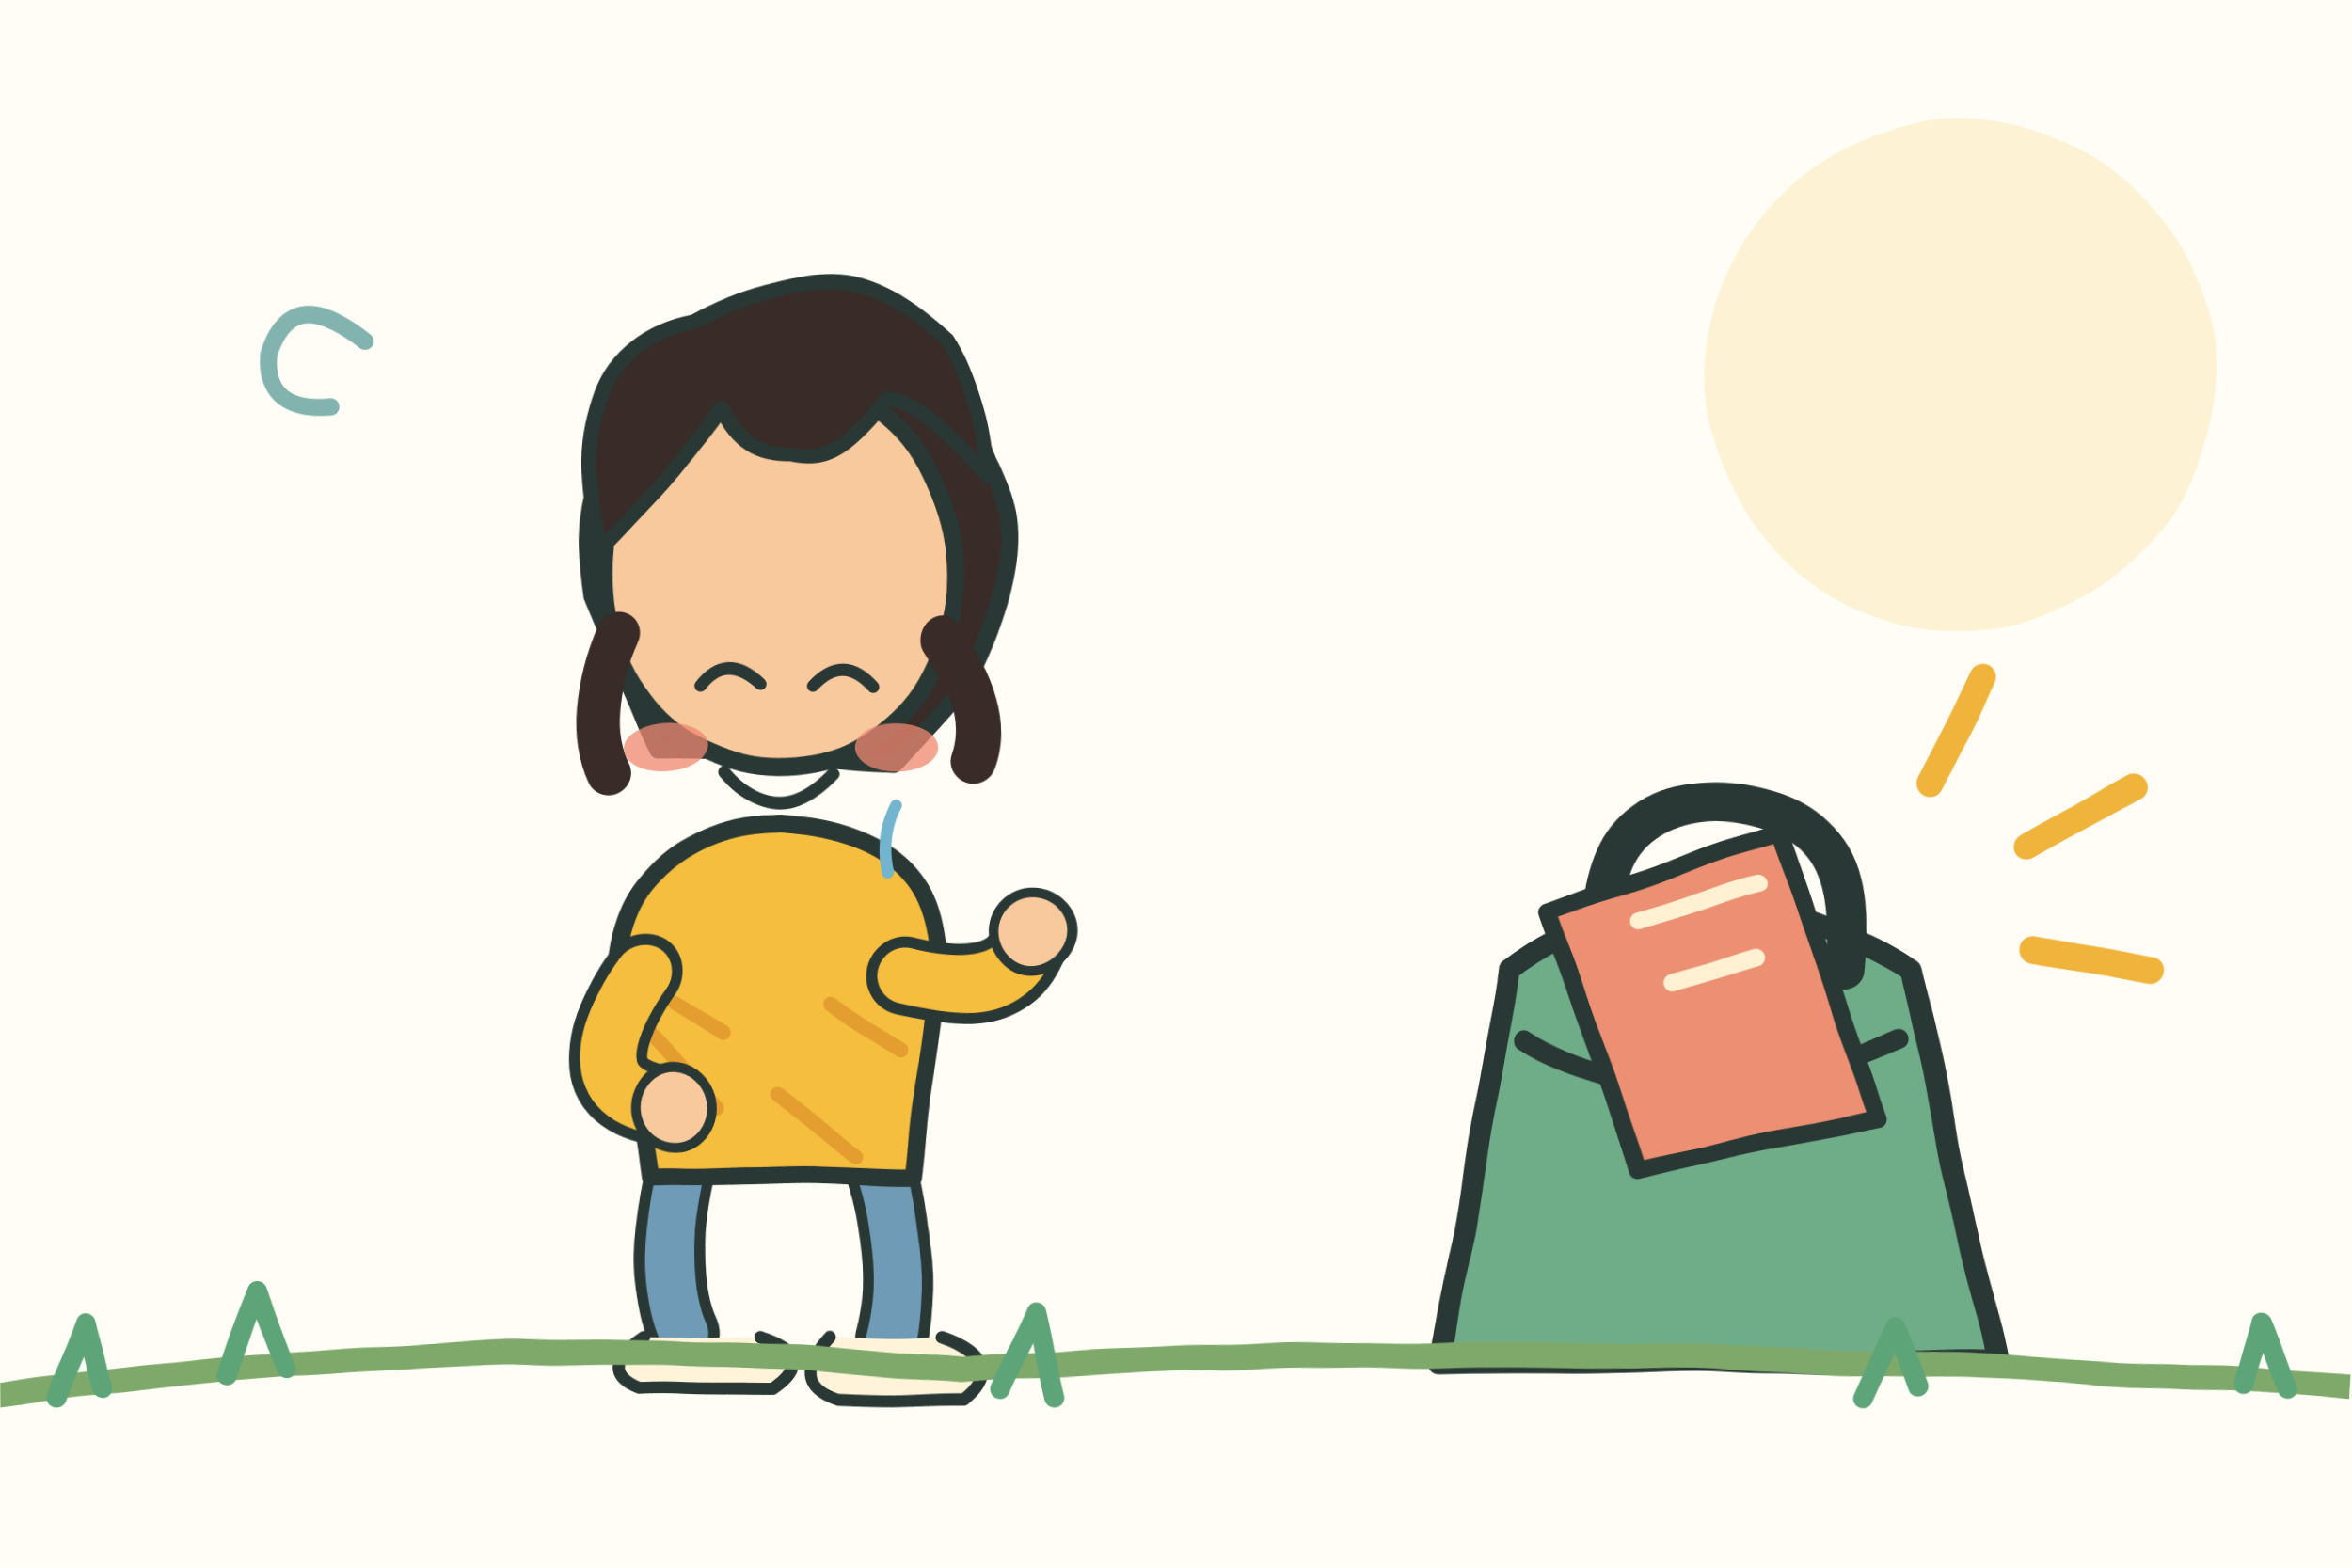
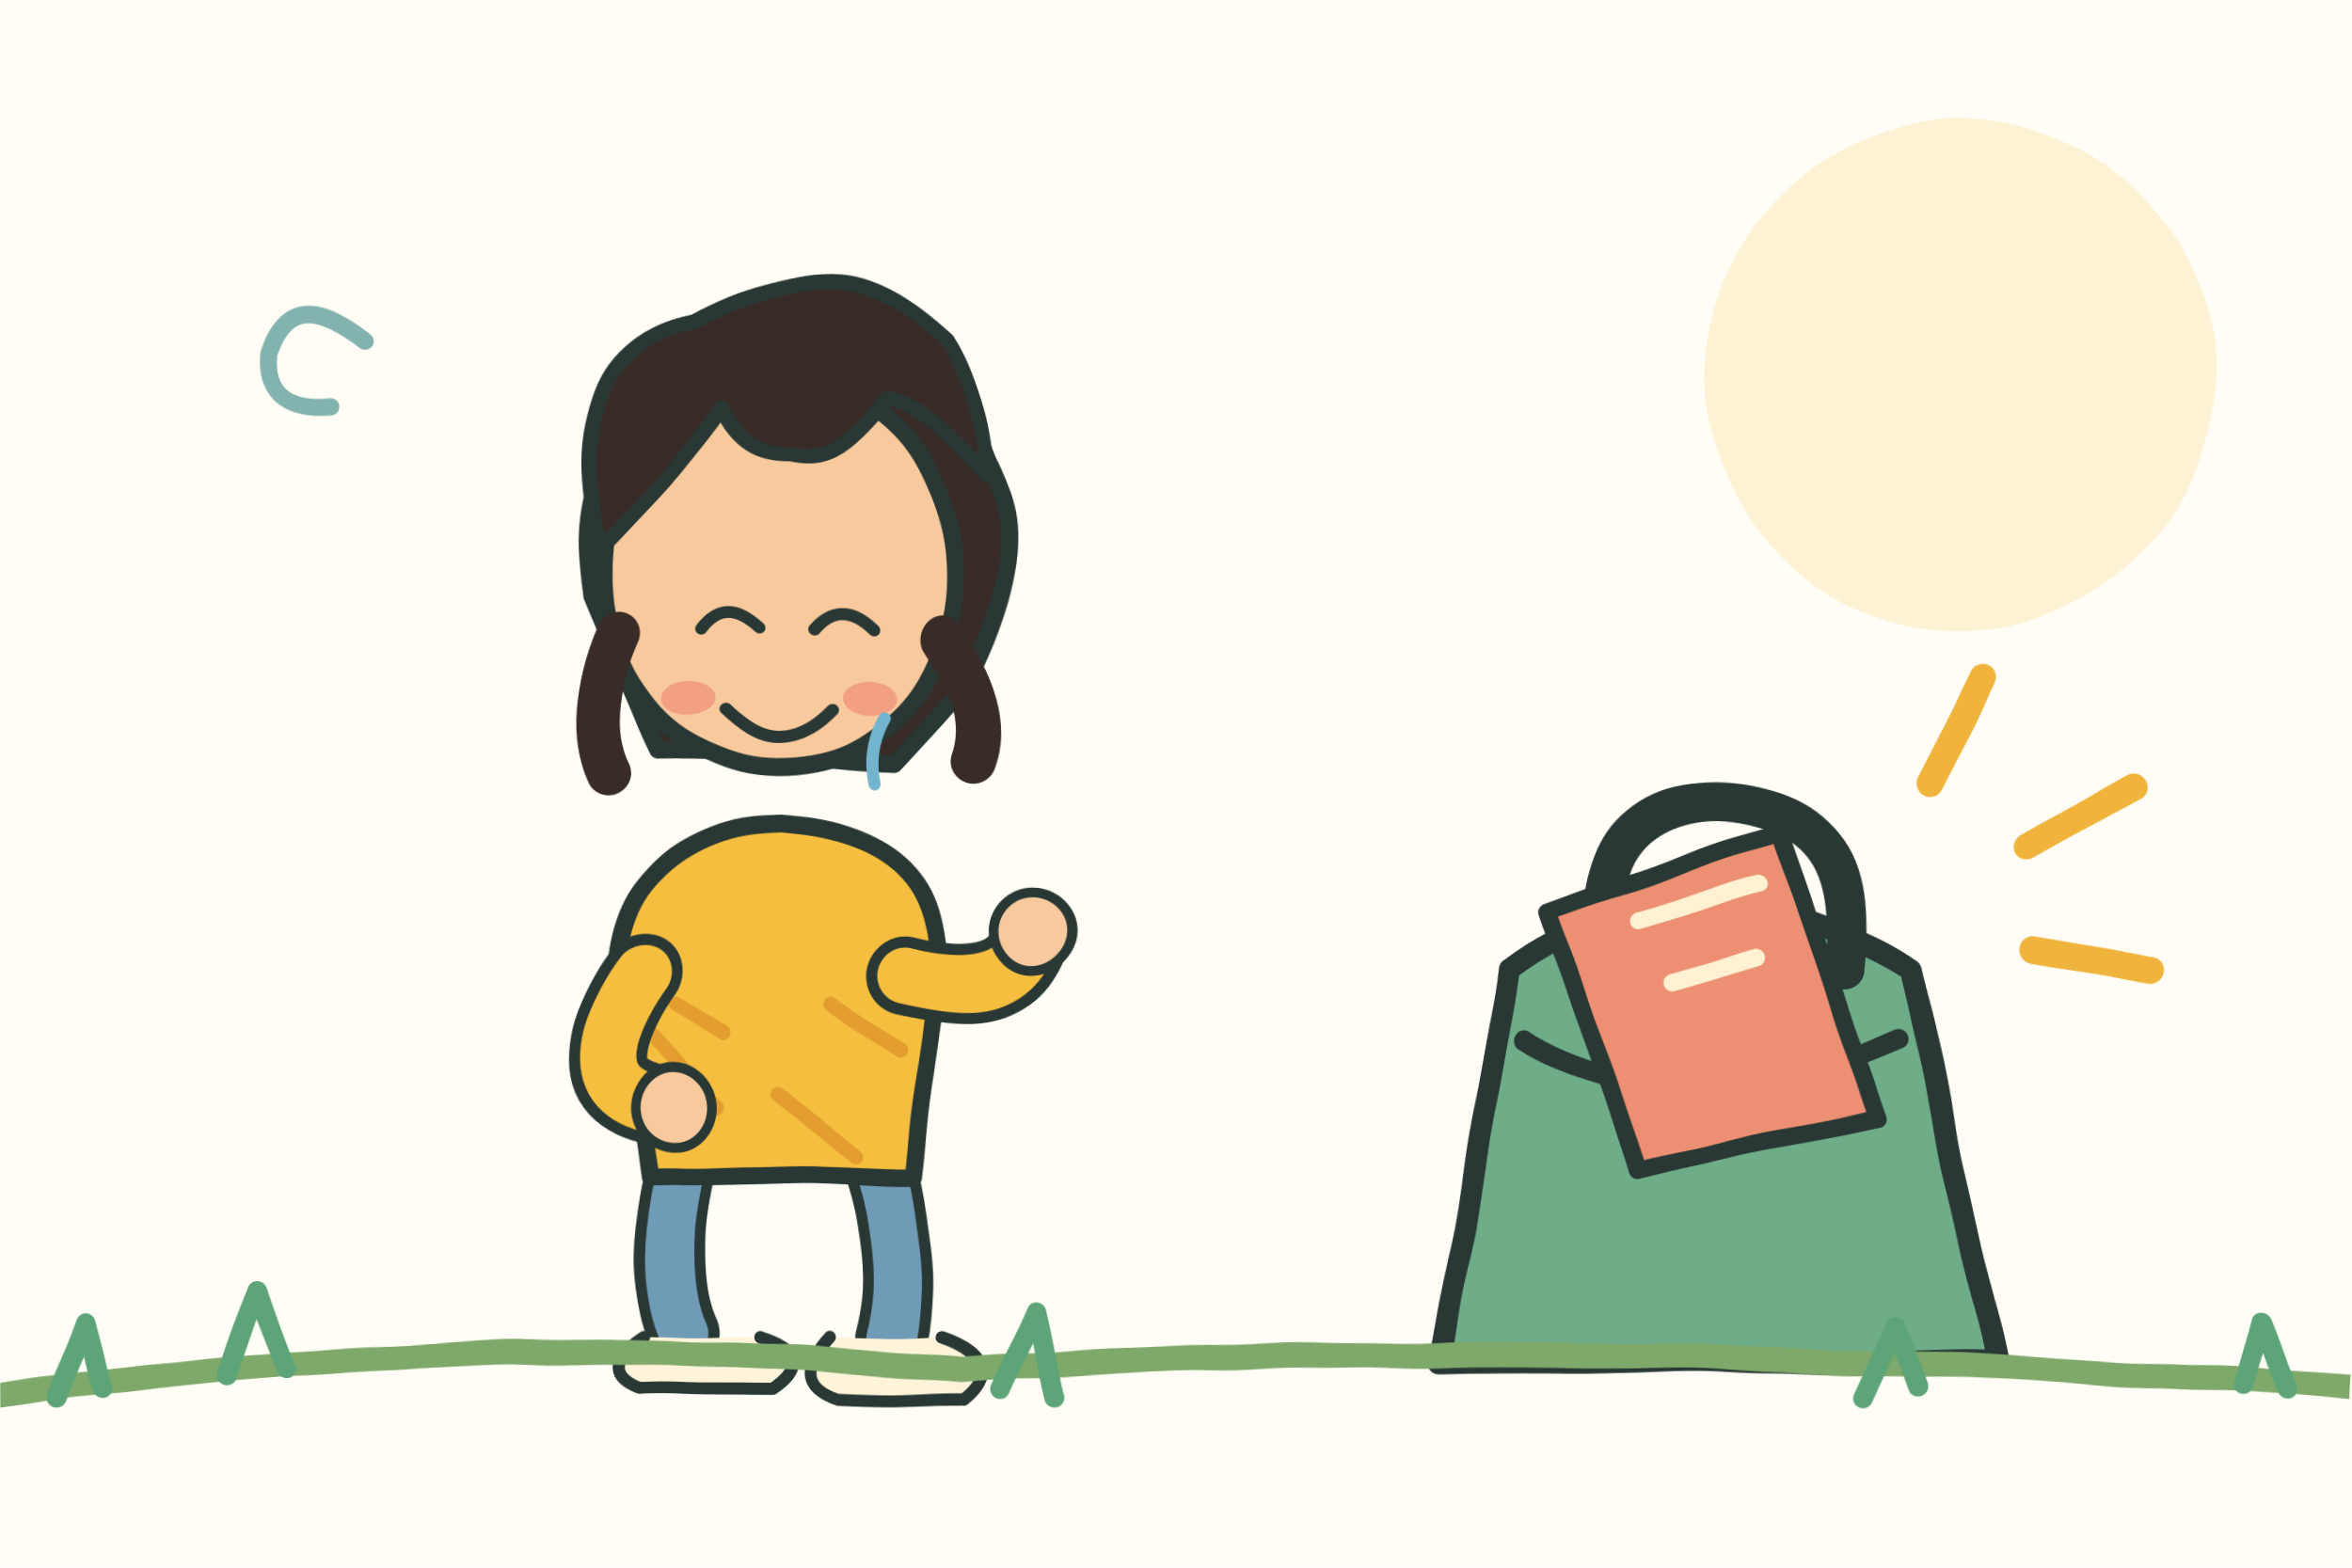
<svg xmlns="http://www.w3.org/2000/svg" viewBox="0 0 960 640" width="960" height="640" role="img" aria-label="A girl relaxes after finding her lost book inside a schoolbag">
  <defs>
    <filter id="wiggle" x="-4%" y="-4%" width="108%" height="108%">
      <feTurbulence type="fractalNoise" baseFrequency=".018" numOctaves="2" seed="7" result="n" />
      <feDisplacementMap in="SourceGraphic" in2="n" scale="3.5" xChannelSelector="R" yChannelSelector="G" />
    </filter>
    <pattern id="crayon" width="14" height="12" patternUnits="userSpaceOnUse">
      <path d="M-2 11L5 2 M6 14L13 4" fill="none" stroke="#AE854A" stroke-width="1.8" opacity=".28" />
    </pattern>
  </defs>
  <rect width="960" height="640" fill="#FFFDF5" />
  <g filter="url(#wiggle)" stroke-linejoin="round" stroke-linecap="round">
    <circle cx="800" cy="153" r="104" fill="#FAE3A6" opacity=".43" />
    <g transform="translate(318 297) scale(1)">
      <path d="M-35 158q-17 60 -4 89 M35 158q19 53 11 91" fill="none" stroke="#293834" stroke-width="29" />
      <path d="M-35 158q-17 60 -4 89 M35 158q19 53 11 91" fill="none" stroke="#709BB7" stroke-width="20" />
      <path d="M-55 249q-19 13 -2 21h54q19 -13 -5 -21M21 249q-18 19 3 25h52q19 -14 -10 -25" fill="#FFF4DA" stroke="#293834" stroke-width="5" />
      <path d="M-66 94q5 -51 67 -55q61 4 64 54l-10 90h-108Z" fill="#F5BE3E" stroke="#293834" stroke-width="7" />
      <path d="M-53 125l28 30M-42 113l20 12M0 150l32 25M21 113l28 18" stroke="#DF952C" stroke-width="6" fill="none" opacity=".78" />
      <path d="M-55 100Q-91 151 -43 155 M51 101Q98 113 104 83" stroke="#293834" stroke-width="32" fill="none" />
      <path d="M-55 100Q-91 151 -43 155 M51 101Q98 113 104 83" stroke="#F5BE3E" stroke-width="23" fill="none" />
      <circle cx="-43" cy="155" r="16" fill="#F8C99D" stroke="#293834" stroke-width="4" />
      <circle cx="104" cy="83" r="16" fill="#F8C99D" stroke="#293834" stroke-width="4" />
      <path d="M-77 -54q-11 -80 67 -97q73 -15 96 42q20 36 -10 92l-29 32l-96 -6Z" fill="#392C28" stroke="#293834" stroke-width="7" />
      <ellipse cx="0" cy="-63" rx="72" ry="80" fill="#F8C99D" stroke="#293834" stroke-width="7" />
      <path d="M-73 -74q-18 -78 39 -92q59 -35 103 7q13 22 17 56q-29 -30 -42 -31q-19 28 -39 23q-19 0 -28 -20q-16 24 -50 57Z" fill="#392C28" stroke="#293834" stroke-width="6" />
      <path d="M-66 -39q-14 34 -3 57M66 -36q21 28 13 50" stroke="#392C28" stroke-width="18" fill="none" />
-       <ellipse cx="-46" cy="8" rx="17" ry="10" fill="#EF8871" opacity=".75" />
-       <ellipse cx="48" cy="8" rx="17" ry="10" fill="#EF8871" opacity=".75" />
-       <path d="M-32 -17q10 -13 24 0 M14 -17q11 -13 24 0" stroke="#293834" stroke-width="5" fill="none" />
-       <path d="M-22 19q22 24 44 0" stroke="#293834" stroke-width="5" fill="none" />
-       <path d="M48 32q-7 13 -4 27" stroke="#73B4CF" stroke-width="5" fill="none" />
+       <ellipse cx="-37" cy="-12" rx="11" ry="7" fill="#EF8871" opacity=".65" />
+       <ellipse cx="37" cy="-12" rx="11" ry="7" fill="#EF8871" opacity=".65" />
+       <path d="M-32 -40q10 -13 24 0 M14 -40q11 -13 24 0" stroke="#293834" stroke-width="5" fill="none" />
+       <path d="M-22 -7q22 24 44 0" stroke="#293834" stroke-width="5" fill="none" />
+       <path d="M43 -4q-7 13 -4 27" stroke="#73B4CF" stroke-width="5" fill="none" />
    </g>
    <path d="M616 396q78 -54 164 0l35 160H588Z" fill="#6FAD89" stroke="#293834" stroke-width="9" />
    <path d="M622 425q64 40 153 0" stroke="#293834" stroke-width="8" fill="none" />
    <path d="M655 390q-8 -61 46 -62q59 0 52 68" fill="none" stroke="#293834" stroke-width="16" />
    <path d="M632 372l94 -32l41 117l-98 20Z" fill="#EC8F72" stroke="#293834" stroke-width="7" />
    <path d="M668 376l50 -15 M683 401l34 -10" stroke="#FFF1D1" stroke-width="7" />
    <path d="M788 320l21 -44M827 346l45 -25M830 388l48 8" stroke="#F0B43C" stroke-width="11" fill="none" />
    <path d="M149 139q-30 -25 -39 5q-2 24 25 22" fill="none" stroke="#83B3AF" stroke-width="7" />
    <path d="M-10 571Q200 541 393 559Q630 544 968 567" fill="none" stroke="#7EA96B" stroke-width="10" />
    <path d="M23 571l12 -31l6 27M92 562l13 -35l12 32M409 567l14 -31l8 34M761 570l13 -28l9 24M916 566l7 -26l11 28" fill="none" stroke="#5DA478" stroke-width="8" />
  </g>
</svg>
